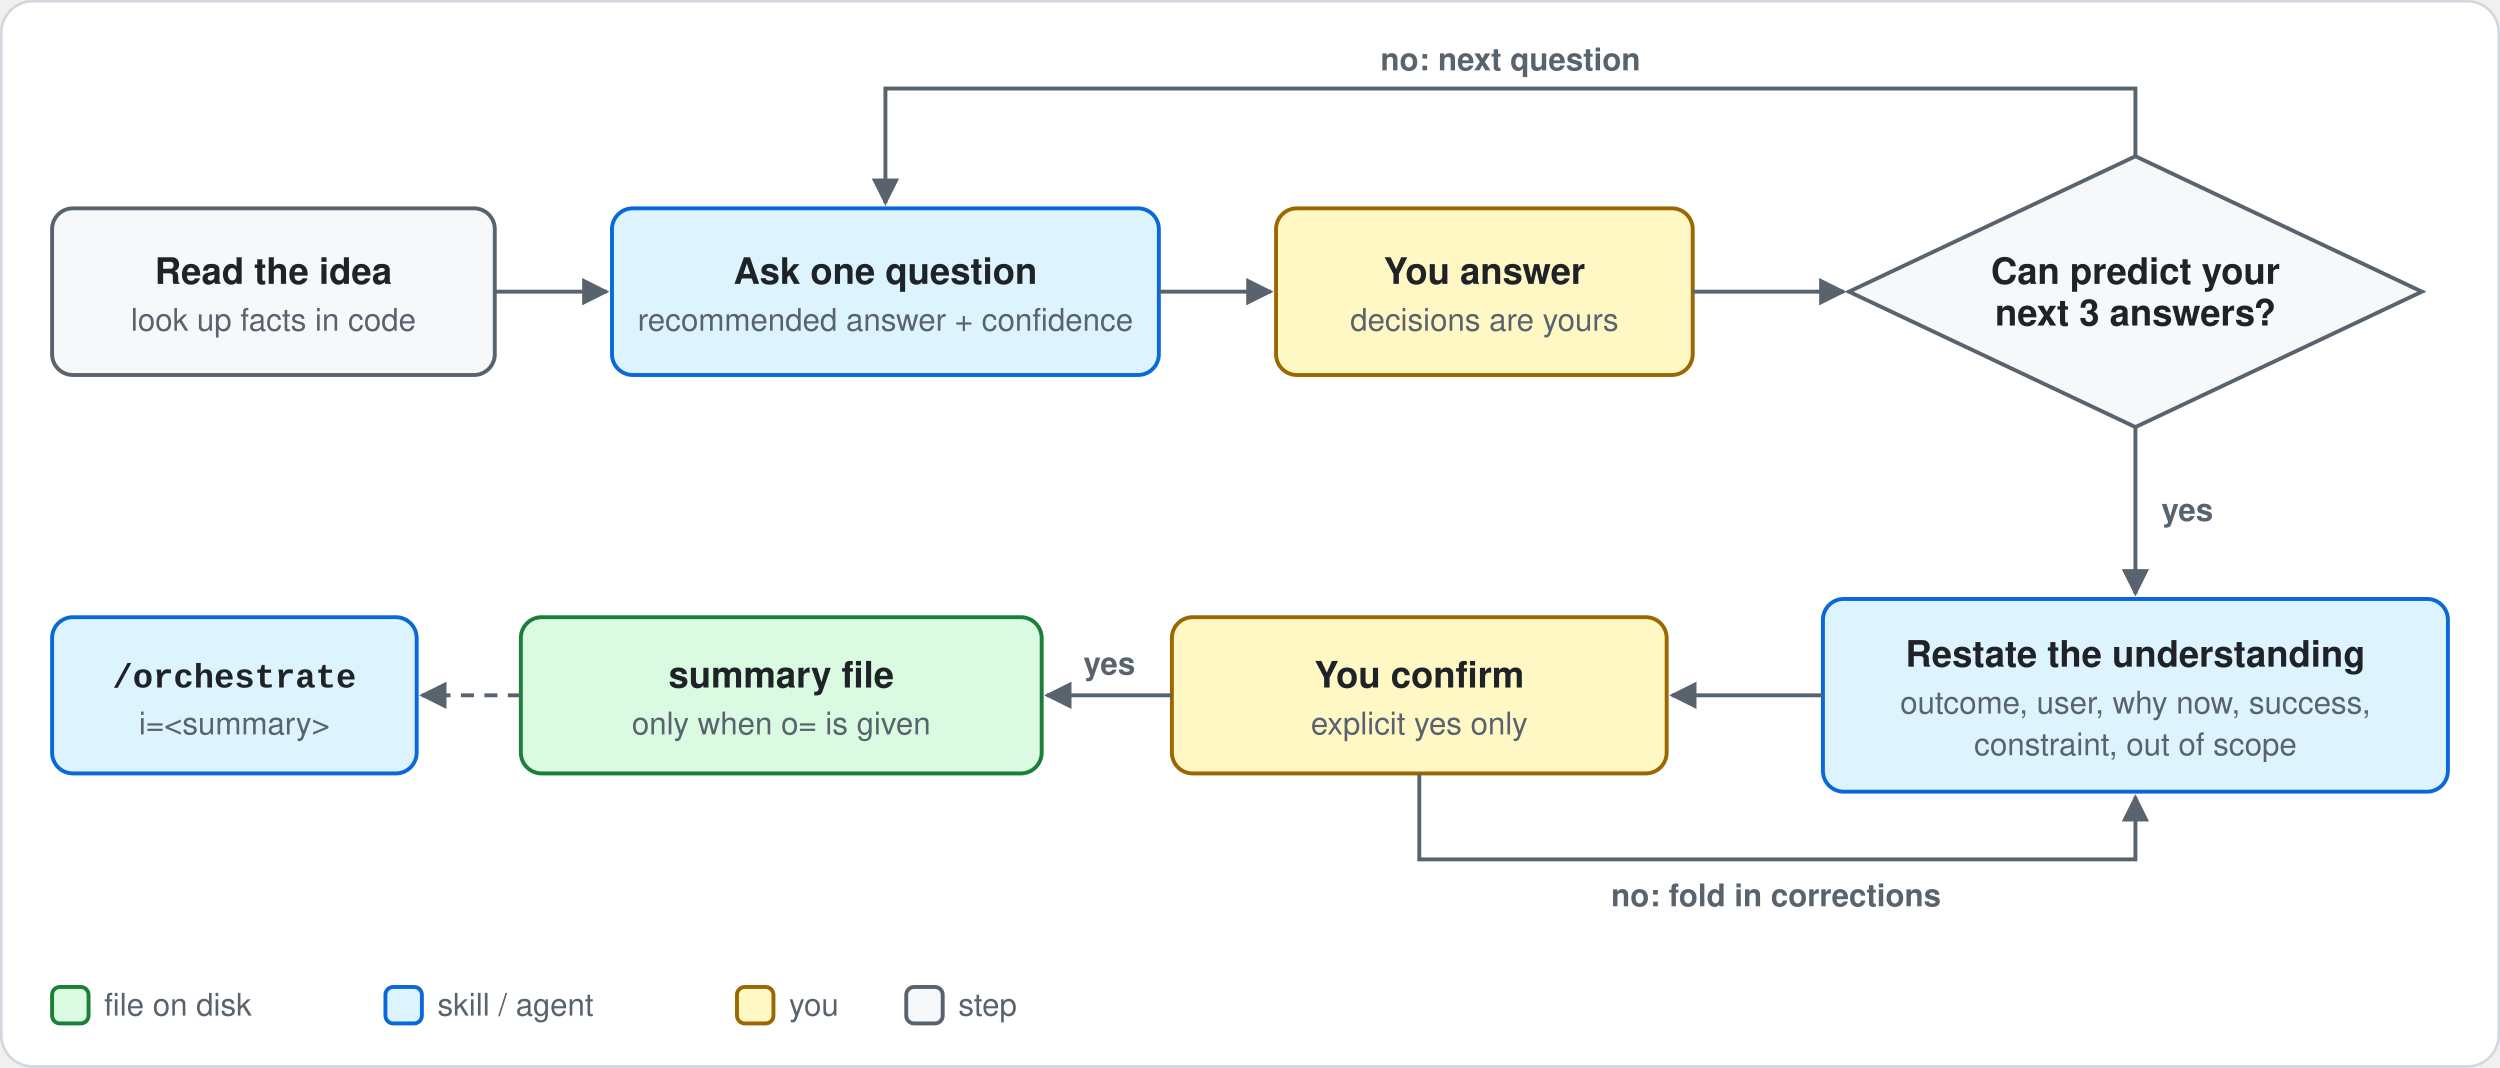
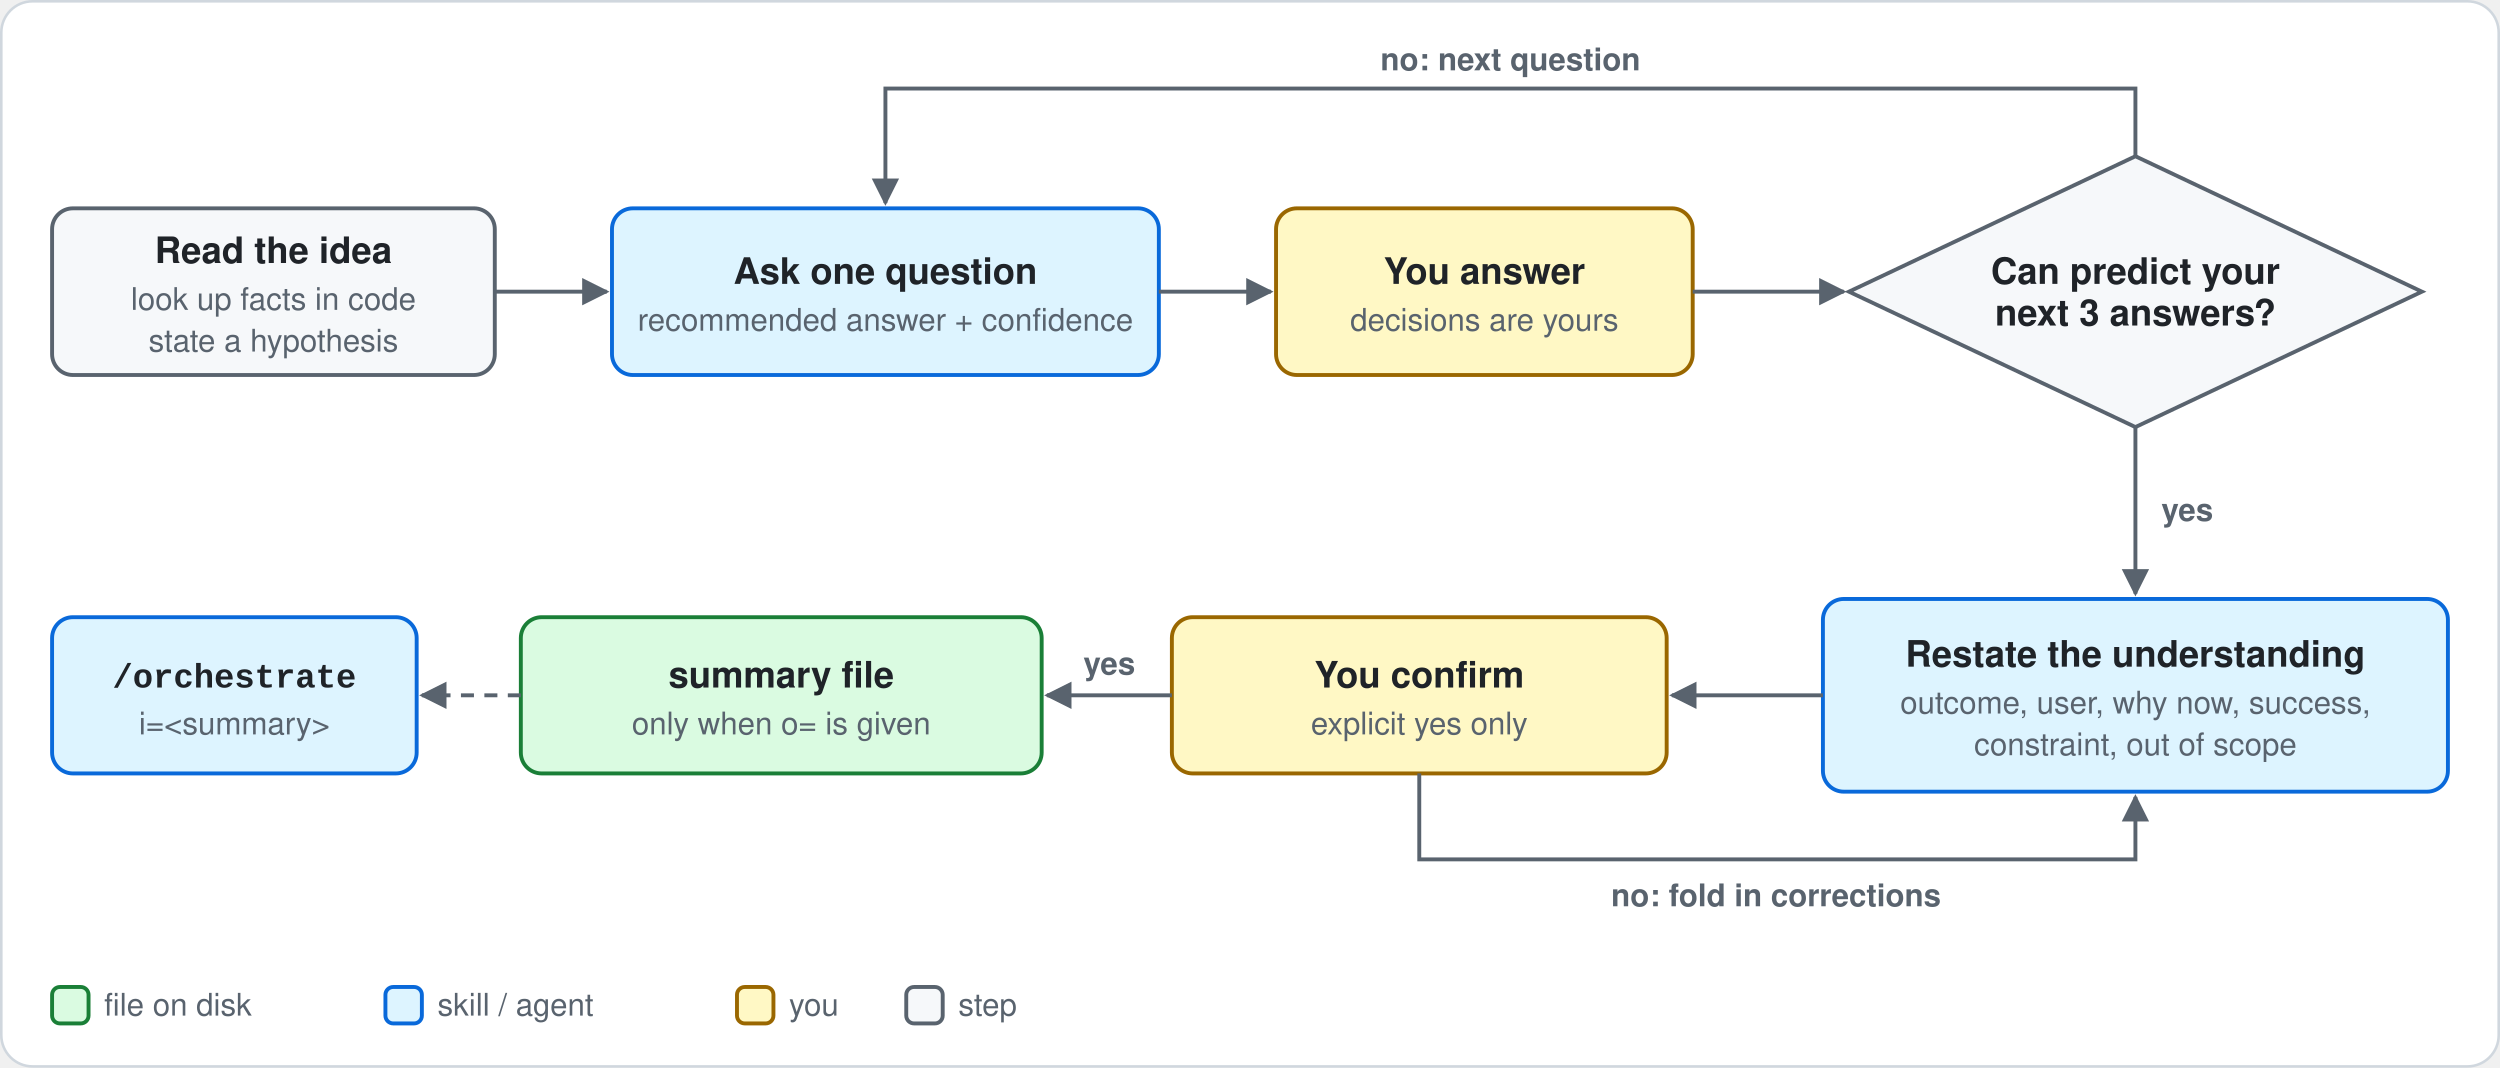
<svg xmlns="http://www.w3.org/2000/svg" width="960" height="410" viewBox="0 0 960 410" role="img" aria-label="grilling: one question at a time until a confirmed shared understanding">
  <style>
text{font-family:-apple-system,"Segoe UI",Helvetica,Arial,sans-serif;fill:#1f2328}
.t{font-size:14px;font-weight:600}
.m{font-family:ui-monospace,SFMono-Regular,Consolas,"Liberation Mono",monospace;font-size:13px;font-weight:600}
.s{font-size:12px;fill:#59636e}
.l{font-size:12px;font-weight:600;fill:#59636e}
.file{fill:#dafbe1;stroke:#1a7f37}
.skill{fill:#ddf4ff;stroke:#0969da}
.you{fill:#fff8c5;stroke:#9a6700}
.stop{fill:#ffebe9;stroke:#cf222e}
.step{fill:#f6f8fa;stroke:#59636e}
.e{stroke:#59636e;stroke-width:1.5;fill:none}
.d{stroke-dasharray:5 4}
</style>
  <defs>
    <marker id="a" viewBox="0 0 10 10" refX="9" refY="5" markerWidth="7" markerHeight="7" orient="auto-start-reverse">
      <path d="M0,0 L10,5 L0,10 z" fill="#59636e" />
    </marker>
  </defs>
  <rect x="0.5" y="0.5" width="959" height="409" rx="12" fill="#ffffff" stroke="#d0d7de" />
  <rect x="20" y="80" width="170" height="64" rx="8" class="step" stroke-width="1.5" />
-   <text x="105.0" y="109.0" text-anchor="middle" class="t">Read the idea</text>
-   <text x="105.0" y="127.0" text-anchor="middle" class="s">look up facts in code</text>
+   <text x="105.0" y="101.0" text-anchor="middle" class="t">Read the idea</text>
+   <text x="105.0" y="119.0" text-anchor="middle" class="s">look up facts in code</text>
+   <text x="105.0" y="135.0" text-anchor="middle" class="s">state a hypothesis</text>
  <path d="M190,112 L233,112" class="e" marker-end="url(#a)" />
  <rect x="235" y="80" width="210" height="64" rx="8" class="skill" stroke-width="1.5" />
  <text x="340.0" y="109.0" text-anchor="middle" class="t">Ask one question</text>
  <text x="340.0" y="127.0" text-anchor="middle" class="s">recommended answer + confidence</text>
  <path d="M445,112 L488,112" class="e" marker-end="url(#a)" />
  <rect x="490" y="80" width="160" height="64" rx="8" class="you" stroke-width="1.5" />
  <text x="570.0" y="109.0" text-anchor="middle" class="t">You answer</text>
  <text x="570.0" y="127.0" text-anchor="middle" class="s">decisions are yours</text>
  <path d="M650,112 L708,112" class="e" marker-end="url(#a)" />
  <polygon points="710,112 820,60 930,112 820,164" class="step" stroke-width="1.5" />
  <text x="820" y="109" text-anchor="middle" class="t">Can predict your</text>
  <text x="820" y="125" text-anchor="middle" class="t">next 3 answers?</text>
  <path d="M820,60 L820,34 L340,34 L340,78" class="e" marker-end="url(#a)" />
  <text x="580" y="27" text-anchor="middle" class="l">no: next question</text>
  <path d="M820,164 L820,228" class="e" marker-end="url(#a)" />
  <text x="830" y="200" text-anchor="start" class="l">yes</text>
  <rect x="700" y="230" width="240" height="74" rx="8" class="skill" stroke-width="1.5" />
  <text x="820.0" y="256.0" text-anchor="middle" class="t">Restate the understanding</text>
  <text x="820.0" y="274.0" text-anchor="middle" class="s">outcome, user, why now, success,</text>
  <text x="820.0" y="290.0" text-anchor="middle" class="s">constraint, out of scope</text>
  <path d="M700,267 L642,267" class="e" marker-end="url(#a)" />
  <rect x="450" y="237" width="190" height="60" rx="8" class="you" stroke-width="1.5" />
  <text x="545.0" y="264.0" text-anchor="middle" class="t">You confirm</text>
  <text x="545.0" y="282.0" text-anchor="middle" class="s">explicit yes only</text>
  <path d="M545,297 L545,330 L820,330 L820,306" class="e" marker-end="url(#a)" />
  <text x="682" y="348" text-anchor="middle" class="l">no: fold in corrections</text>
  <path d="M450,267 L402,267" class="e" marker-end="url(#a)" />
  <text x="426" y="259" text-anchor="middle" class="l">yes</text>
  <rect x="200" y="237" width="200" height="60" rx="8" class="file" stroke-width="1.5" />
  <text x="300.0" y="264.0" text-anchor="middle" class="t">summary file</text>
  <text x="300.0" y="282.0" text-anchor="middle" class="s">only when o= is given</text>
  <path d="M200,267 L162,267" class="e d" marker-end="url(#a)" />
  <rect x="20" y="237" width="140" height="60" rx="8" class="skill" stroke-width="1.5" />
  <text x="90.0" y="264.0" text-anchor="middle" class="m">/orchestrate</text>
  <text x="90.0" y="282.0" text-anchor="middle" class="s">i=&lt;summary&gt;</text>
  <rect x="20" y="379" width="14" height="14" rx="3" class="file" stroke-width="1.5" />
  <text x="40" y="390" class="s">file on disk</text>
  <rect x="148" y="379" width="14" height="14" rx="3" class="skill" stroke-width="1.5" />
  <text x="168" y="390" class="s">skill / agent</text>
  <rect x="283" y="379" width="14" height="14" rx="3" class="you" stroke-width="1.5" />
  <text x="303" y="390" class="s">you</text>
  <rect x="348" y="379" width="14" height="14" rx="3" class="step" stroke-width="1.5" />
  <text x="368" y="390" class="s">step</text>
</svg>
